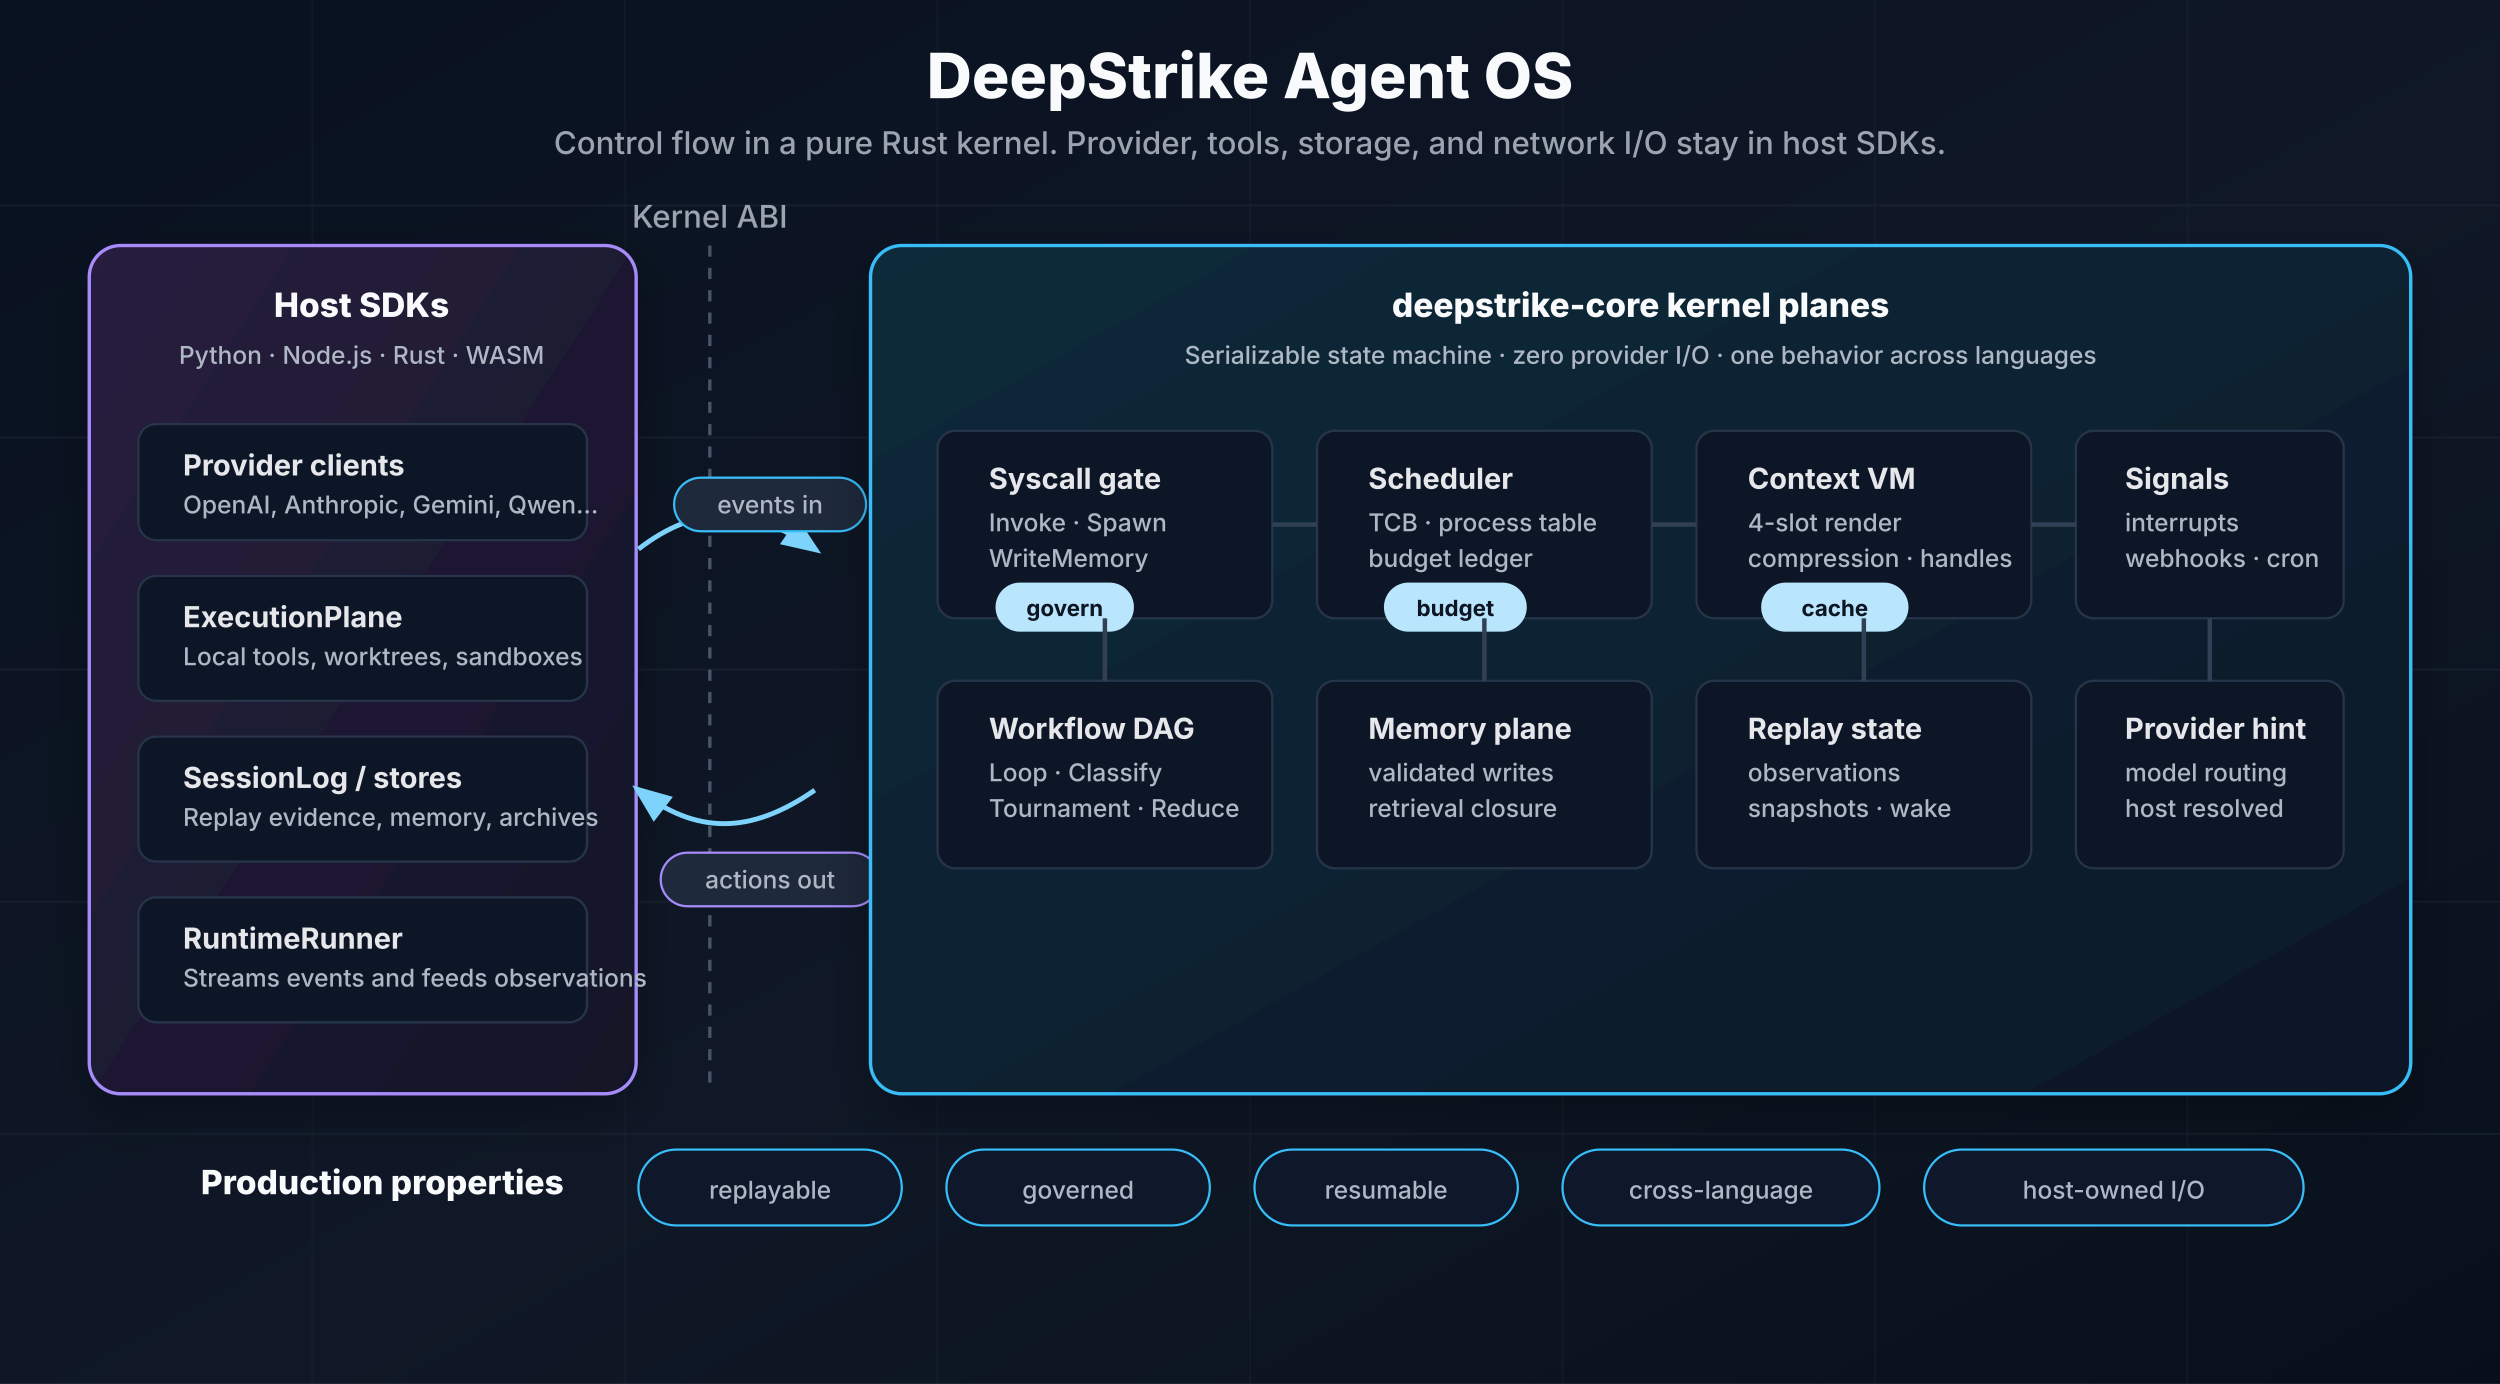
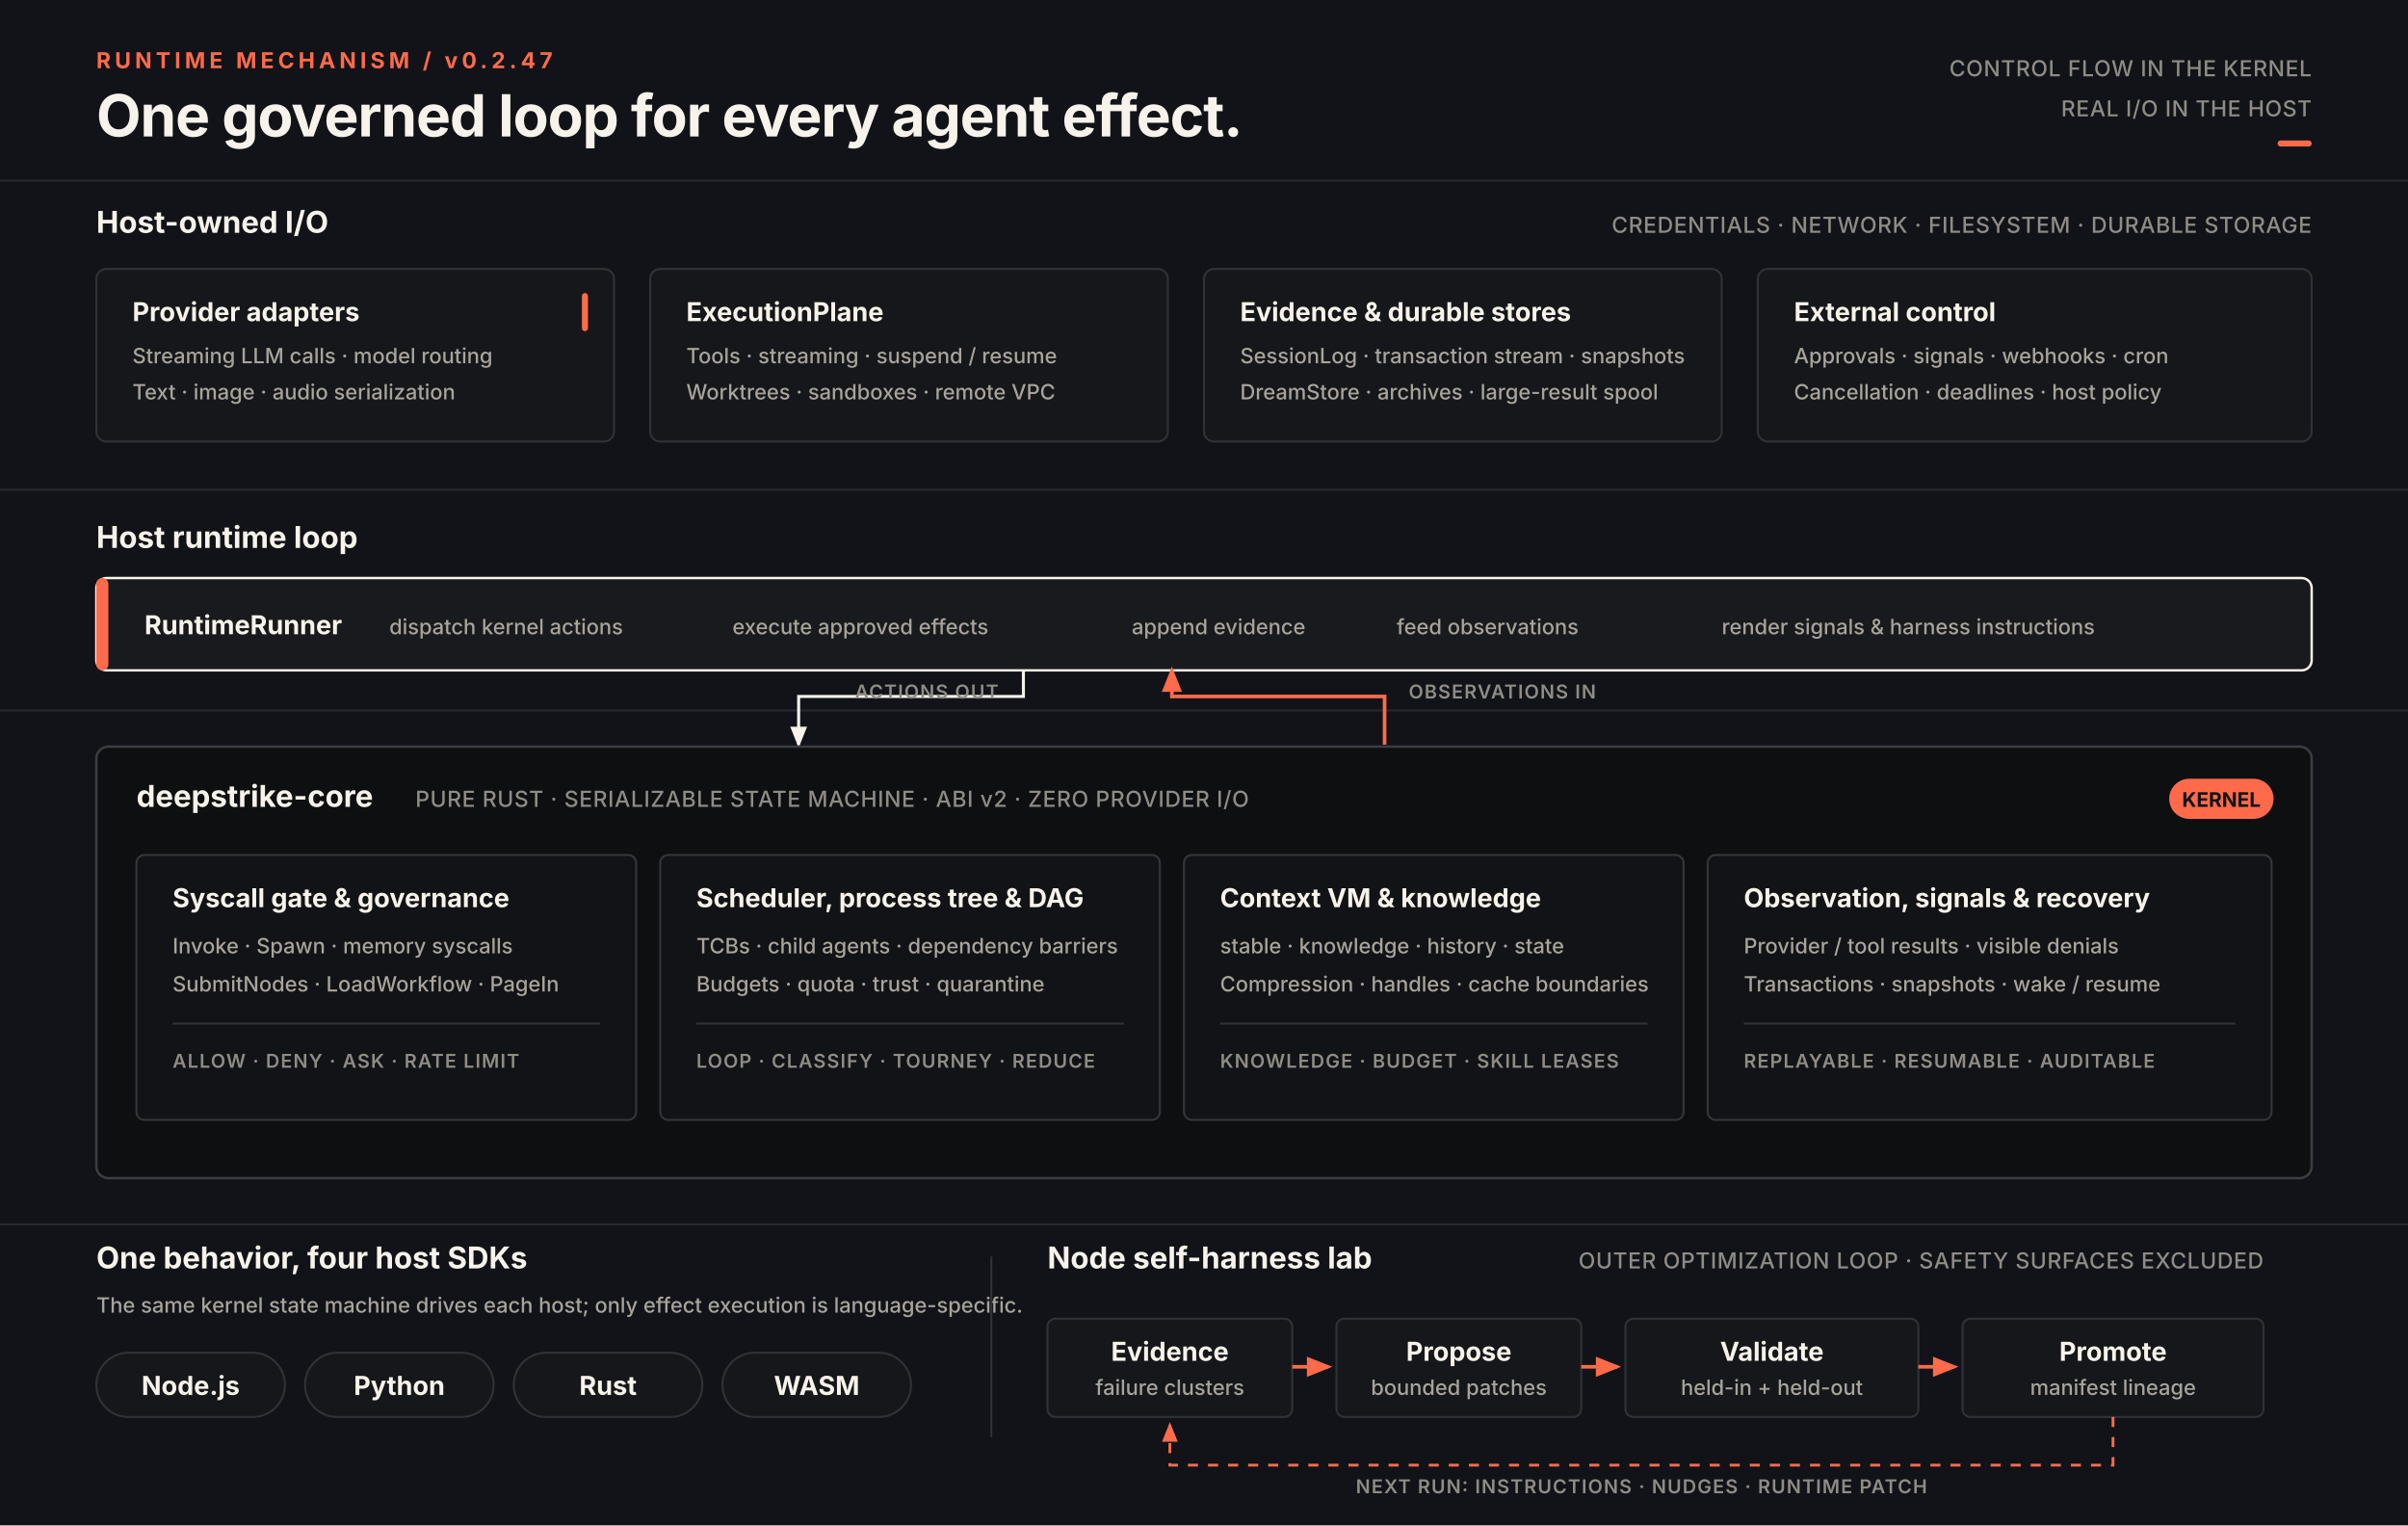
- <svg xmlns="http://www.w3.org/2000/svg" viewBox="0 0 1120 620" role="img" aria-labelledby="title desc">
+ <svg xmlns="http://www.w3.org/2000/svg" viewBox="0 0 1200 760" role="img" aria-labelledby="title desc">
  <defs>
-     <linearGradient id="bg" x1="0" y1="0" x2="1" y2="1">
-       <stop offset="0" stop-color="#08111f" />
-       <stop offset="0.55" stop-color="#101827" />
-       <stop offset="1" stop-color="#07101a" />
-     </linearGradient>
-     <linearGradient id="kernel" x1="0" y1="0" x2="1" y2="1">
-       <stop offset="0" stop-color="#102b3a" />
-       <stop offset="1" stop-color="#0e1726" />
-     </linearGradient>
-     <linearGradient id="host" x1="0" y1="0" x2="1" y2="1">
-       <stop offset="0" stop-color="#291b3e" />
-       <stop offset="1" stop-color="#111827" />
-     </linearGradient>
-     <linearGradient id="edge" x1="0" y1="0" x2="1" y2="0">
-       <stop offset="0" stop-color="#38bdf8" />
-       <stop offset="1" stop-color="#a78bfa" />
-     </linearGradient>
-     <filter id="shadow" x="-10%" y="-10%" width="120%" height="120%">
-       <feDropShadow dx="0" dy="10" stdDeviation="12" flood-color="#000000" flood-opacity="0.28" />
-     </filter>
-     <marker id="arrow" viewBox="0 0 10 10" refX="8" refY="5" markerWidth="8" markerHeight="8" orient="auto-start-reverse">
-       <path d="M 0 1 L 10 5 L 0 9 z" fill="#7dd3fc" />
+     <marker id="arrow-coral" viewBox="0 0 10 10" refX="8.5" refY="5" markerWidth="7" markerHeight="7" orient="auto-start-reverse">
+       <path d="M0 1 10 5 0 9Z" fill="#FF6B4A" />
+     </marker>
+     <marker id="arrow-ivory" viewBox="0 0 10 10" refX="8.5" refY="5" markerWidth="7" markerHeight="7" orient="auto-start-reverse">
+       <path d="M0 1 10 5 0 9Z" fill="#F7F3EA" />
    </marker>
    <style>
-       .title { font: 800 28px system-ui, -apple-system, Segoe UI, sans-serif; fill: #f8fafc; letter-spacing: 0; }
-       .subtitle { font: 500 14px system-ui, -apple-system, Segoe UI, sans-serif; fill: #9ca3af; letter-spacing: 0; }
-       .section { font: 800 15px system-ui, -apple-system, Segoe UI, sans-serif; fill: #f8fafc; letter-spacing: 0; }
-       .label { font: 700 13px system-ui, -apple-system, Segoe UI, sans-serif; fill: #e5e7eb; letter-spacing: 0; }
-       .small { font: 500 11px system-ui, -apple-system, Segoe UI, sans-serif; fill: #aeb8c5; letter-spacing: 0; }
-       .tiny { font: 700 10px system-ui, -apple-system, Segoe UI, sans-serif; fill: #0b1220; letter-spacing: 0; }
-       .card { fill: #111827; stroke: #263449; stroke-width: 1; rx: 8; }
-       .chip { fill: #bae6fd; rx: 11; }
-       .line { stroke: #7dd3fc; stroke-width: 2.2; fill: none; marker-end: url(#arrow); }
-       .dash { stroke: #475569; stroke-width: 1.5; stroke-dasharray: 5 5; }
+       text { font-family: Inter, ui-sans-serif, system-ui, -apple-system, "Segoe UI", sans-serif; }
+       .eyebrow { fill: #FF6B4A; font-size: 11px; font-weight: 700; letter-spacing: 2px; }
+       .title { fill: #F7F3EA; font-size: 29px; font-weight: 700; letter-spacing: -0.5px; }
+       .subtitle { fill: #A8A49C; font-size: 13px; font-weight: 450; }
+       .band-title { fill: #F7F3EA; font-size: 15px; font-weight: 700; }
+       .band-note { fill: #8F8C86; font-size: 11px; font-weight: 500; letter-spacing: 0.3px; }
+       .card-title { fill: #F7F3EA; font-size: 13px; font-weight: 650; }
+       .card-text { fill: #A8A49C; font-size: 10.5px; font-weight: 450; }
+       .micro { fill: #8F8C86; font-size: 9.5px; font-weight: 600; letter-spacing: 0.55px; }
+       .accent { fill: #FF6B4A; }
+       .panel { fill: #15171A; stroke: #303236; stroke-width: 1; }
+       .panel-strong { fill: #191A1D; stroke: #F7F3EA; stroke-width: 1.2; }
+       .kernel-card { fill: #121316; stroke: #34363A; stroke-width: 1; }
+       .rule { stroke: #303236; stroke-width: 1; }
+       .flow { fill: none; stroke: #F7F3EA; stroke-width: 1.5; marker-end: url(#arrow-ivory); }
+       .flow-coral { fill: none; stroke: #FF6B4A; stroke-width: 1.8; marker-end: url(#arrow-coral); }
+       .flow-dash { fill: none; stroke: #FF6B4A; stroke-width: 1.4; stroke-dasharray: 5 5; marker-end: url(#arrow-coral); }
    </style>
  </defs>
-   <rect width="1120" height="620" fill="url(#bg)" />
-   <path d="M 0 92 H 1120 M 0 196 H 1120 M 0 300 H 1120 M 0 404 H 1120 M 0 508 H 1120" stroke="#1f2937" stroke-width="1" opacity="0.45" />
-   <path d="M 140 0 V 620 M 280 0 V 620 M 420 0 V 620 M 560 0 V 620 M 700 0 V 620 M 840 0 V 620 M 980 0 V 620" stroke="#1f2937" stroke-width="1" opacity="0.28" />
-   <text x="560" y="44" text-anchor="middle" class="title">DeepStrike Agent OS</text>
-   <text x="560" y="69" text-anchor="middle" class="subtitle">Control flow in a pure Rust kernel. Provider, tools, storage, and network I/O stay in host SDKs.</text>
-   <g filter="url(#shadow)">
-     <rect x="40" y="110" width="245" height="380" rx="14" fill="url(#host)" stroke="#a78bfa" stroke-width="1.5" />
-     <text x="162" y="142" text-anchor="middle" class="section">Host SDKs</text>
-     <text x="162" y="163" text-anchor="middle" class="small">Python · Node.js · Rust · WASM</text>
-     <rect x="62" y="190" width="201" height="52" class="card" />
-     <text x="82" y="213" class="label">Provider clients</text>
-     <text x="82" y="230" class="small">OpenAI, Anthropic, Gemini, Qwen...</text>
-     <rect x="62" y="258" width="201" height="56" class="card" />
-     <text x="82" y="281" class="label">ExecutionPlane</text>
-     <text x="82" y="298" class="small">Local tools, worktrees, sandboxes</text>
-     <rect x="62" y="330" width="201" height="56" class="card" />
-     <text x="82" y="353" class="label">SessionLog / stores</text>
-     <text x="82" y="370" class="small">Replay evidence, memory, archives</text>
-     <rect x="62" y="402" width="201" height="56" class="card" />
-     <text x="82" y="425" class="label">RuntimeRunner</text>
-     <text x="82" y="442" class="small">Streams events and feeds observations</text>
+   <rect width="1200" height="760" fill="#111318" />
+   <path d="M0 90H1200M0 244H1200M0 354H1200M0 610H1200" class="rule" opacity="0.7" />
+   <text x="48" y="34" class="eyebrow">RUNTIME MECHANISM / v0.2.47</text>
+   <text x="48" y="68" class="title">One governed loop for every agent effect.</text>
+   <text x="1152" y="38" text-anchor="end" class="band-note">CONTROL FLOW IN THE KERNEL</text>
+   <text x="1152" y="58" text-anchor="end" class="band-note">REAL I/O IN THE HOST</text>
+   <rect x="1135" y="70" width="17" height="3" rx="1.5" class="accent" />
+   <text x="48" y="116" class="band-title">Host-owned I/O</text>
+   <text x="1152" y="116" text-anchor="end" class="band-note">CREDENTIALS · NETWORK · FILESYSTEM · DURABLE STORAGE</text>
+   <g>
+     <rect x="48" y="134" width="258" height="86" rx="5" class="panel" />
+     <text x="66" y="160" class="card-title">Provider adapters</text>
+     <text x="66" y="181" class="card-text">Streaming LLM calls · model routing</text>
+     <text x="66" y="199" class="card-text">Text · image · audio serialization</text>
+     <rect x="290" y="146" width="3" height="19" rx="1.5" class="accent" />
+     <rect x="324" y="134" width="258" height="86" rx="5" class="panel" />
+     <text x="342" y="160" class="card-title">ExecutionPlane</text>
+     <text x="342" y="181" class="card-text">Tools · streaming · suspend / resume</text>
+     <text x="342" y="199" class="card-text">Worktrees · sandboxes · remote VPC</text>
+     <rect x="600" y="134" width="258" height="86" rx="5" class="panel" />
+     <text x="618" y="160" class="card-title">Evidence &amp; durable stores</text>
+     <text x="618" y="181" class="card-text">SessionLog · transaction stream · snapshots</text>
+     <text x="618" y="199" class="card-text">DreamStore · archives · large-result spool</text>
+     <rect x="876" y="134" width="276" height="86" rx="5" class="panel" />
+     <text x="894" y="160" class="card-title">External control</text>
+     <text x="894" y="181" class="card-text">Approvals · signals · webhooks · cron</text>
+     <text x="894" y="199" class="card-text">Cancellation · deadlines · host policy</text>
  </g>
+   <text x="48" y="273" class="band-title">Host runtime loop</text>
+   <rect x="48" y="288" width="1104" height="46" rx="5" class="panel-strong" />
+   <rect x="48" y="288" width="6" height="46" rx="3" class="accent" />
+   <text x="72" y="316" class="card-title">RuntimeRunner</text>
+   <text x="194" y="316" class="card-text">dispatch kernel actions</text>
+   <text x="365" y="316" class="card-text">execute approved effects</text>
+   <text x="564" y="316" class="card-text">append evidence</text>
+   <text x="696" y="316" class="card-text">feed observations</text>
+   <text x="858" y="316" class="card-text">render signals &amp; harness instructions</text>
+   <path d="M510 334V347H398V371" class="flow" />
+   <text x="426" y="348" class="micro">ACTIONS OUT</text>
+   <path d="M690 371V347H584V334" class="flow-coral" />
+   <text x="702" y="348" class="micro">OBSERVATIONS IN</text>
+   <rect x="48" y="372" width="1104" height="215" rx="6" fill="#0D0F11" stroke="#3B3D41" stroke-width="1.2" />
+   <text x="68" y="402" class="band-title">deepstrike-core</text>
+   <text x="207" y="402" class="band-note">PURE RUST · SERIALIZABLE STATE MACHINE · ABI v2 · ZERO PROVIDER I/O</text>
+   <rect x="1081" y="388" width="52" height="20" rx="10" fill="#FF6B4A" />
+   <text x="1107" y="402" text-anchor="middle" fill="#111318" font-size="10" font-weight="750">KERNEL</text>
  <g>
-     <line x1="318" y1="110" x2="318" y2="490" class="dash" />
-     <text x="318" y="102" text-anchor="middle" class="subtitle">Kernel ABI</text>
-     <path d="M 286 246 C 312 226, 336 226, 365 246" class="line" />
-     <path d="M 365 354 C 336 374, 312 374, 286 354" class="line" />
-     <rect x="302" y="214" width="86" height="24" rx="12" fill="#1e293b" stroke="#38bdf8" />
-     <text x="345" y="230" text-anchor="middle" class="small">events in</text>
-     <rect x="296" y="382" width="98" height="24" rx="12" fill="#1e293b" stroke="#a78bfa" />
-     <text x="345" y="398" text-anchor="middle" class="small">actions out</text>
+     <rect x="68" y="426" width="249" height="132" rx="4" class="kernel-card" />
+     <text x="86" y="452" class="card-title">Syscall gate &amp; governance</text>
+     <text x="86" y="475" class="card-text">Invoke · Spawn · memory syscalls</text>
+     <text x="86" y="494" class="card-text">SubmitNodes · LoadWorkflow · PageIn</text>
+     <line x1="86" y1="510" x2="299" y2="510" class="rule" />
+     <text x="86" y="532" class="micro">ALLOW · DENY · ASK · RATE LIMIT</text>
+     <rect x="329" y="426" width="249" height="132" rx="4" class="kernel-card" />
+     <text x="347" y="452" class="card-title">Scheduler, process tree &amp; DAG</text>
+     <text x="347" y="475" class="card-text">TCBs · child agents · dependency barriers</text>
+     <text x="347" y="494" class="card-text">Budgets · quota · trust · quarantine</text>
+     <line x1="347" y1="510" x2="560" y2="510" class="rule" />
+     <text x="347" y="532" class="micro">LOOP · CLASSIFY · TOURNEY · REDUCE</text>
+     <rect x="590" y="426" width="249" height="132" rx="4" class="kernel-card" />
+     <text x="608" y="452" class="card-title">Context VM &amp; knowledge</text>
+     <text x="608" y="475" class="card-text">stable · knowledge · history · state</text>
+     <text x="608" y="494" class="card-text">Compression · handles · cache boundaries</text>
+     <line x1="608" y1="510" x2="821" y2="510" class="rule" />
+     <text x="608" y="532" class="micro">KNOWLEDGE · BUDGET · SKILL LEASES</text>
+     <rect x="851" y="426" width="281" height="132" rx="4" class="kernel-card" />
+     <text x="869" y="452" class="card-title">Observation, signals &amp; recovery</text>
+     <text x="869" y="475" class="card-text">Provider / tool results · visible denials</text>
+     <text x="869" y="494" class="card-text">Transactions · snapshots · wake / resume</text>
+     <line x1="869" y1="510" x2="1114" y2="510" class="rule" />
+     <text x="869" y="532" class="micro">REPLAYABLE · RESUMABLE · AUDITABLE</text>
  </g>
-   <g filter="url(#shadow)">
-     <rect x="390" y="110" width="690" height="380" rx="14" fill="url(#kernel)" stroke="#38bdf8" stroke-width="1.5" />
-     <text x="735" y="142" text-anchor="middle" class="section">deepstrike-core kernel planes</text>
-     <text x="735" y="163" text-anchor="middle" class="small">Serializable state machine · zero provider I/O · one behavior across languages</text>
-     <rect x="420" y="193" width="150" height="84" class="card" />
-     <text x="443" y="219" class="label">Syscall gate</text>
-     <text x="443" y="238" class="small">Invoke · Spawn</text>
-     <text x="443" y="254" class="small">WriteMemory</text>
-     <rect x="446" y="261" width="62" height="22" class="chip" />
-     <text x="477" y="276" text-anchor="middle" class="tiny">govern</text>
-     <rect x="590" y="193" width="150" height="84" class="card" />
-     <text x="613" y="219" class="label">Scheduler</text>
-     <text x="613" y="238" class="small">TCB · process table</text>
-     <text x="613" y="254" class="small">budget ledger</text>
-     <rect x="620" y="261" width="64" height="22" class="chip" />
-     <text x="652" y="276" text-anchor="middle" class="tiny">budget</text>
-     <rect x="760" y="193" width="150" height="84" class="card" />
-     <text x="783" y="219" class="label">Context VM</text>
-     <text x="783" y="238" class="small">4-slot render</text>
-     <text x="783" y="254" class="small">compression · handles</text>
-     <rect x="789" y="261" width="66" height="22" class="chip" />
-     <text x="822" y="276" text-anchor="middle" class="tiny">cache</text>
-     <rect x="930" y="193" width="120" height="84" class="card" />
-     <text x="952" y="219" class="label">Signals</text>
-     <text x="952" y="238" class="small">interrupts</text>
-     <text x="952" y="254" class="small">webhooks · cron</text>
-     <rect x="420" y="305" width="150" height="84" class="card" />
-     <text x="443" y="331" class="label">Workflow DAG</text>
-     <text x="443" y="350" class="small">Loop · Classify</text>
-     <text x="443" y="366" class="small">Tournament · Reduce</text>
-     <rect x="590" y="305" width="150" height="84" class="card" />
-     <text x="613" y="331" class="label">Memory plane</text>
-     <text x="613" y="350" class="small">validated writes</text>
-     <text x="613" y="366" class="small">retrieval closure</text>
-     <rect x="760" y="305" width="150" height="84" class="card" />
-     <text x="783" y="331" class="label">Replay state</text>
-     <text x="783" y="350" class="small">observations</text>
-     <text x="783" y="366" class="small">snapshots · wake</text>
-     <rect x="930" y="305" width="120" height="84" class="card" />
-     <text x="952" y="331" class="label">Provider hint</text>
-     <text x="952" y="350" class="small">model routing</text>
-     <text x="952" y="366" class="small">host resolved</text>
-     <path d="M 570 235 H 590 M 740 235 H 760 M 910 235 H 930" stroke="#334155" stroke-width="2" />
-     <path d="M 495 277 V 305 M 665 277 V 305 M 835 277 V 305 M 990 277 V 305" stroke="#334155" stroke-width="2" />
+   <text x="48" y="632" class="band-title">One behavior, four host SDKs</text>
+   <text x="48" y="654" class="card-text">The same kernel state machine drives each host; only effect execution is language-specific.</text>
+   <g>
+     <rect x="48" y="674" width="94" height="32" rx="16" class="panel" />
+     <text x="95" y="695" text-anchor="middle" class="card-title">Node.js</text>
+     <rect x="152" y="674" width="94" height="32" rx="16" class="panel" />
+     <text x="199" y="695" text-anchor="middle" class="card-title">Python</text>
+     <rect x="256" y="674" width="94" height="32" rx="16" class="panel" />
+     <text x="303" y="695" text-anchor="middle" class="card-title">Rust</text>
+     <rect x="360" y="674" width="94" height="32" rx="16" class="panel" />
+     <text x="407" y="695" text-anchor="middle" class="card-title">WASM</text>
  </g>
+   <line x1="494" y1="626" x2="494" y2="716" class="rule" />
+   <text x="522" y="632" class="band-title">Node self-harness lab</text>
+   <text x="1128" y="632" text-anchor="end" class="band-note">OUTER OPTIMIZATION LOOP · SAFETY SURFACES EXCLUDED</text>
  <g>
-     <text x="90" y="535" class="section">Production properties</text>
-     <rect x="286" y="515" width="118" height="34" rx="17" fill="#0f172a" stroke="#38bdf8" />
-     <text x="345" y="537" text-anchor="middle" class="small">replayable</text>
-     <rect x="424" y="515" width="118" height="34" rx="17" fill="#0f172a" stroke="#38bdf8" />
-     <text x="483" y="537" text-anchor="middle" class="small">governed</text>
-     <rect x="562" y="515" width="118" height="34" rx="17" fill="#0f172a" stroke="#38bdf8" />
-     <text x="621" y="537" text-anchor="middle" class="small">resumable</text>
-     <rect x="700" y="515" width="142" height="34" rx="17" fill="#0f172a" stroke="#38bdf8" />
-     <text x="771" y="537" text-anchor="middle" class="small">cross-language</text>
-     <rect x="862" y="515" width="170" height="34" rx="17" fill="#0f172a" stroke="#38bdf8" />
-     <text x="947" y="537" text-anchor="middle" class="small">host-owned I/O</text>
+     <rect x="522" y="657" width="122" height="49" rx="4" class="panel" />
+     <text x="583" y="678" text-anchor="middle" class="card-title">Evidence</text>
+     <text x="583" y="695" text-anchor="middle" class="card-text">failure clusters</text>
+     <rect x="666" y="657" width="122" height="49" rx="4" class="panel" />
+     <text x="727" y="678" text-anchor="middle" class="card-title">Propose</text>
+     <text x="727" y="695" text-anchor="middle" class="card-text">bounded patches</text>
+     <rect x="810" y="657" width="146" height="49" rx="4" class="panel" />
+     <text x="883" y="678" text-anchor="middle" class="card-title">Validate</text>
+     <text x="883" y="695" text-anchor="middle" class="card-text">held-in + held-out</text>
+     <rect x="978" y="657" width="150" height="49" rx="4" class="panel" />
+     <text x="1053" y="678" text-anchor="middle" class="card-title">Promote</text>
+     <text x="1053" y="695" text-anchor="middle" class="card-text">manifest lineage</text>
+     <path d="M644 681H662" class="flow-coral" />
+     <path d="M788 681H806" class="flow-coral" />
+     <path d="M956 681H974" class="flow-coral" />
+     <path d="M1053 706V730H583V710" class="flow-dash" />
+     <text x="818" y="744" text-anchor="middle" class="micro">NEXT RUN: INSTRUCTIONS · NUDGES · RUNTIME PATCH</text>
  </g>
</svg>
